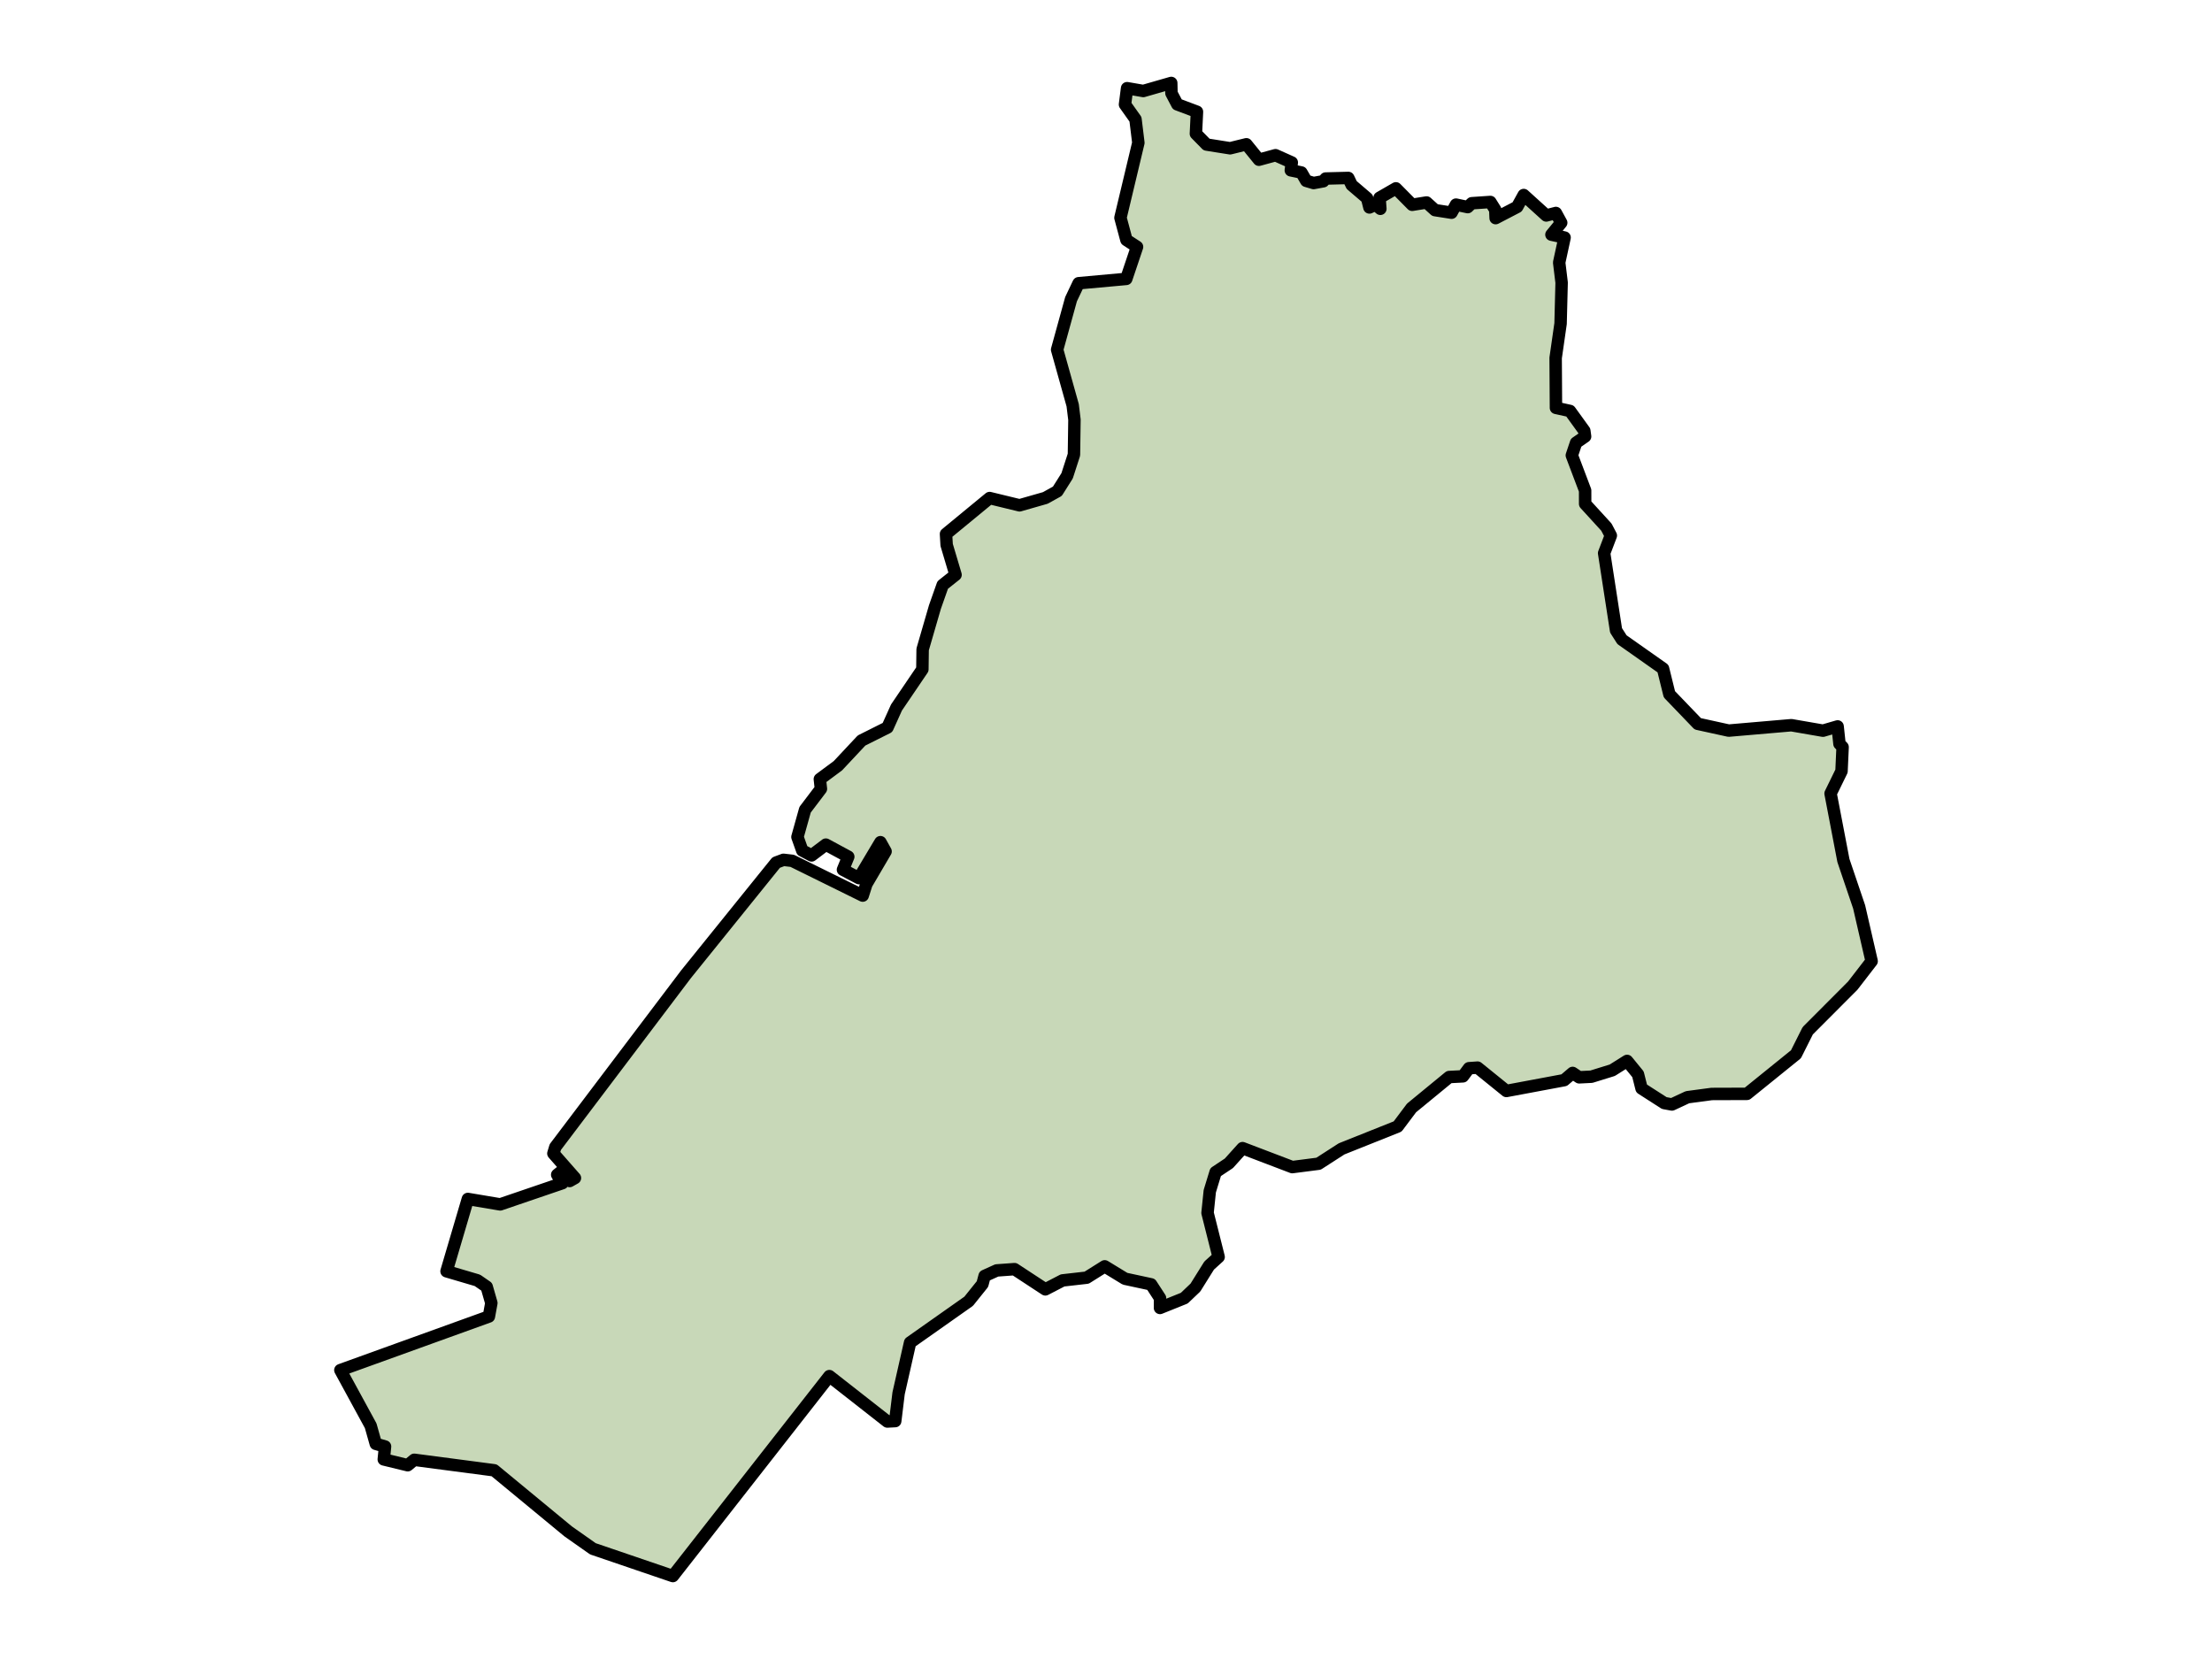
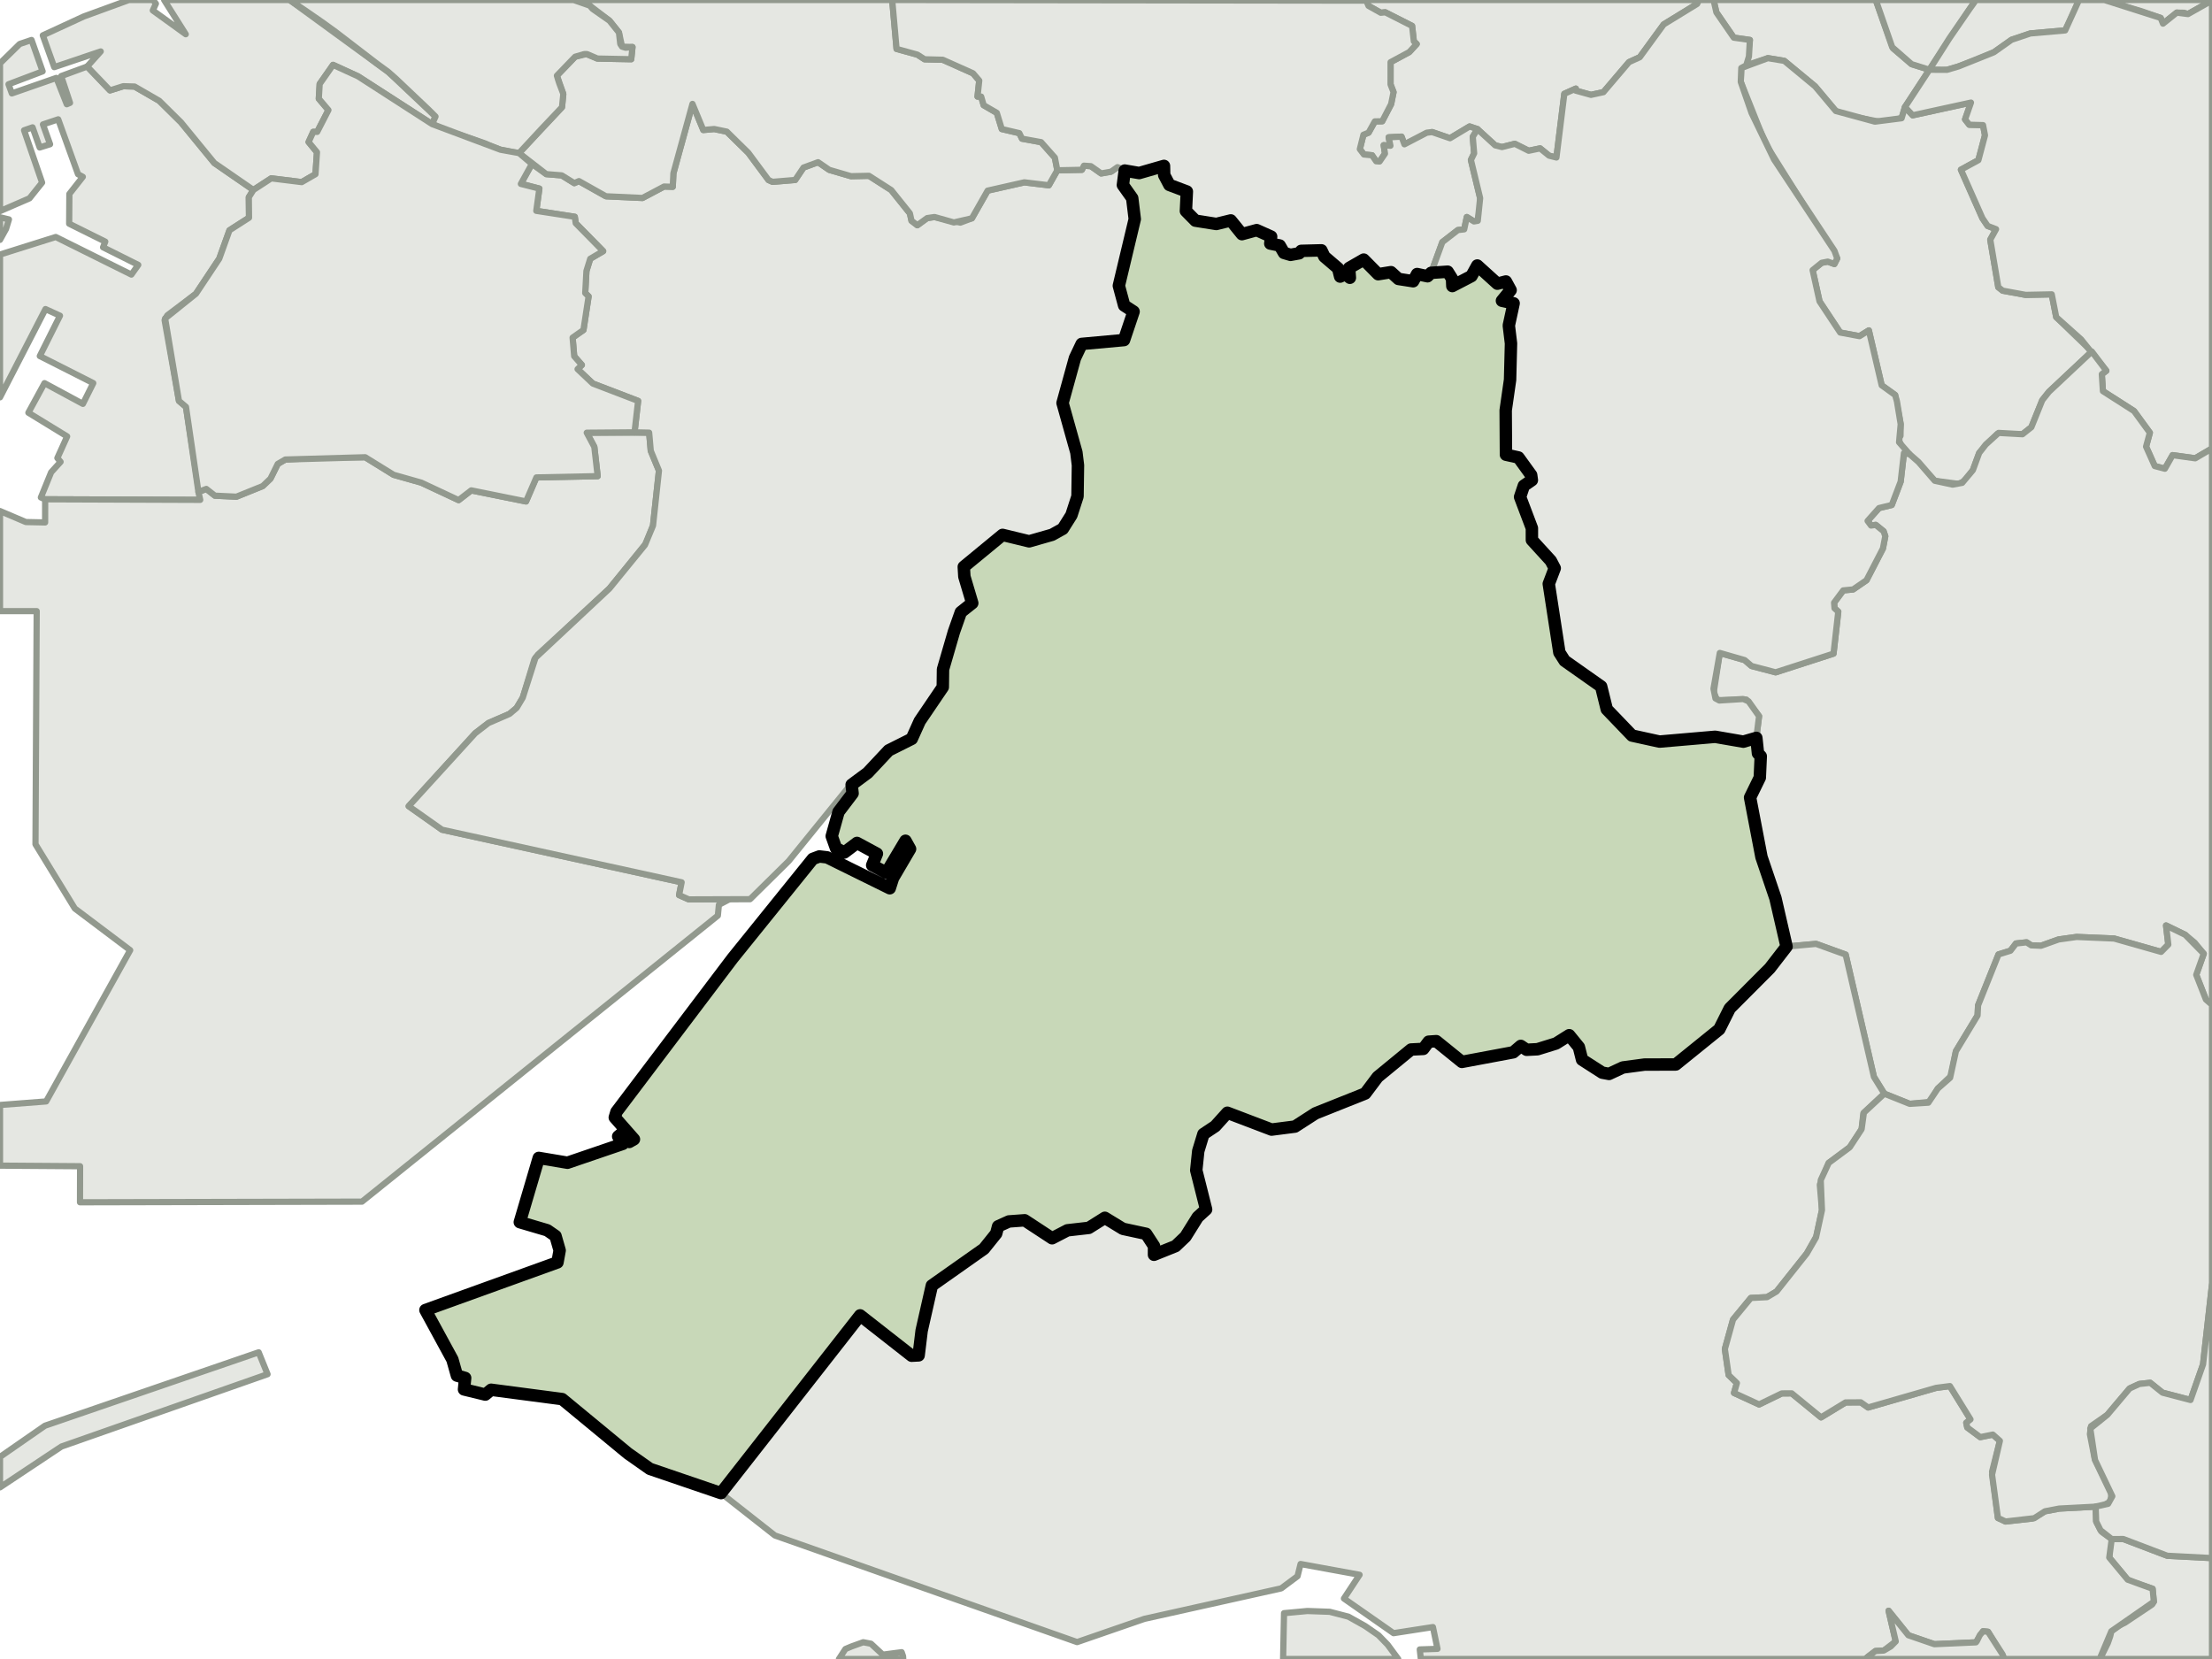
- <svg xmlns="http://www.w3.org/2000/svg" viewBox="0 0 320 240" role="img" aria-label="경기도 시흥시 2025 통계지역 경계 실루엣">
-   <path d="M140.133,188.247L131.660,194.218L129.996,201.562L129.507,205.582L128.363,205.641L119.981,199.076L97.338,228.000L85.775,224.058L82.190,221.536L71.488,212.701L59.929,211.181L58.981,211.967L55.519,211.125L55.703,209.259L54.364,208.873L53.626,206.259L49.239,198.208L70.727,190.452L71.082,188.500L70.407,186.151L69.067,185.224L64.598,183.907L67.683,173.448L72.360,174.233L81.368,171.159L80.607,169.948L81.029,169.607L82.408,170.851L83.174,170.417L80.054,166.866L80.334,165.940L99.247,140.935L112.281,124.782L113.345,124.386L114.609,124.533L124.806,129.561L125.340,127.892L128.113,123.170L127.368,121.834L124.262,127.037L121.946,125.817L122.715,123.938L119.474,122.187L117.408,123.747L116.058,123.037L115.364,121.084L116.468,117.139L118.759,114.120L118.604,112.712L121.214,110.777L124.635,107.126L128.385,105.246L129.689,102.355L133.436,96.834L133.474,93.941L135.250,87.822L136.376,84.629L138.234,83.154L136.948,78.836L136.854,77.247L143.165,72.051L147.492,73.102L151.224,72.035L152.966,71.067L154.373,68.836L155.363,65.778L155.436,60.722L155.181,58.630L152.929,50.586L154.942,43.284L156.039,40.973L162.932,40.347L164.490,35.714L162.953,34.714L162.091,31.502L164.681,20.656L164.266,17.254L162.749,15.118L163.051,12.759L165.394,13.164L169.438,12.000L169.470,13.491L170.318,15.099L173.160,16.166L173.005,19.341L174.548,20.910L177.955,21.450L180.308,20.871L182.121,23.108L184.525,22.453L186.878,23.507L186.736,24.638L188.266,24.953L188.967,26.162L190.034,26.477L191.442,26.220L191.770,25.828L195.054,25.742L195.537,26.760L197.773,28.670L198.108,30.012L198.996,29.601L199.690,30.205L199.574,28.611L201.940,27.248L204.293,29.627L206.375,29.292L207.597,30.398L209.988,30.771L210.631,29.601L212.328,29.961L212.913,29.401L215.605,29.218L216.314,30.347L216.365,31.555L219.477,29.935L220.428,28.213L223.694,31.170L225.082,30.810L225.854,32.224L224.439,33.947L226.342,34.365L225.559,37.976L225.913,40.891L225.762,46.809L225.049,51.776L225.093,59.003L227.122,59.451L229.195,62.321L229.309,63.146L228.004,64.050L227.390,65.876L229.313,70.958L229.316,72.893L232.391,76.258L233.031,77.477L232.062,80.021L233.786,91.193L234.645,92.541L240.584,96.723L241.501,100.437L245.608,104.711L250.086,105.693L259.144,104.912L263.724,105.705L265.841,105.089L266.108,107.609L266.561,108.080L266.404,111.559L264.822,114.792L266.679,124.486L268.954,131.199L270.761,139.050L268.030,142.586L261.516,149.117L259.812,152.516L252.729,158.243L247.627,158.260L244.120,158.729L241.872,159.778L240.762,159.574L237.476,157.464L236.960,155.412L235.384,153.479L233.241,154.827L230.224,155.761L228.454,155.851L227.506,155.217L226.284,156.260L217.923,157.824L213.752,154.449L212.511,154.534L211.636,155.708L209.646,155.810L204.204,160.280L202.187,162.966L194.081,166.202L190.748,168.349L186.948,168.839L179.753,166.097L177.779,168.287L175.856,169.567L175.014,172.325L174.689,175.465L176.294,181.837L174.925,183.078L172.936,186.263L171.323,187.800L167.811,189.213L167.817,187.793L166.522,185.801L162.752,184.989L159.813,183.196L157.203,184.835L153.723,185.231L151.226,186.526L146.766,183.601L144.198,183.787L142.441,184.582L142.128,185.761Z" fill="#c8d8b8" fill-rule="evenodd" stroke="#000" stroke-width="1.8" stroke-linejoin="round" stroke-linecap="round" vector-effect="non-scaling-stroke" />
+ <svg xmlns="http://www.w3.org/2000/svg" viewBox="0 0 320 240" role="img" aria-label="경기도 시흥시 2025 통계지역과 주변 경계">
+   <path data-map-layer="context" data-city-id="kr-city-11170" d="M207.177,19.105L203.172,20.876L202.753,19.766L200.891,19.865L201.145,21.085L200.174,21.004L200.359,22.223L199.580,23.362L199.087,23.332L198.488,22.463L197.311,22.349L196.722,21.574L197.239,19.497L197.987,19.193L198.892,17.562L199.960,17.541L201.249,15.059L201.597,13.328L201.165,12.217L201.168,8.995L203.871,7.536L204.945,6.366L204.534,5.978L204.282,3.749L200.392,1.777L199.754,1.847L197.974,0.846L197.654,0.092L196.989,0.000L245.784,0.000L245.514,0.566L240.682,3.527L237.215,8.278L235.661,8.985L231.961,13.332L230.160,13.723L227.940,13.106L227.969,12.819L226.302,13.569L225.162,22.785L224.100,22.520L222.799,21.465L221.149,21.809L219.141,20.805L217.284,21.273L216.302,21.027L213.734,18.680L212.601,18.295L209.767,19.996ZM271.360,0.000L273.865,7.010L276.538,9.280L279.116,10.089L275.585,15.485L275.095,17.106L272.216,17.669L266.890,16.640L265.578,16.058L262.578,12.485L258.129,8.806L255.753,8.412L252.620,9.455L253.150,5.780L250.822,5.448L248.303,1.796L247.891,0.000Z" fill="#e5e7e2" fill-rule="evenodd" stroke="#92998e" stroke-width="0.9" stroke-linejoin="round" stroke-linecap="round" vector-effect="non-scaling-stroke" />
+   <path data-map-layer="context" data-city-id="kr-city-11180" d="M288.922,62.797L286.322,65.521L285.409,68.007L284.427,69.459L283.370,70.008L279.896,69.550L275.192,64.751L274.585,63.385L274.937,63.048L274.965,61.366L274.162,57.143L272.214,55.738L270.358,47.796L269.008,48.629L266.213,48.107L263.224,43.595L262.225,39.078L263.534,38.019L264.415,37.846L265.373,38.197L265.782,37.384L255.409,20.815L251.829,11.841L251.906,9.836L255.753,8.412L258.129,8.806L262.578,12.485L265.578,16.058L271.235,17.597L275.095,17.106L275.585,15.485L276.699,16.681L285.130,14.840L284.278,17.268L284.888,18.045L286.876,18.100L287.160,19.573L286.204,23.170L283.678,24.548L286.788,31.570L287.543,32.685L288.761,33.153L287.924,34.675L289.083,41.548L289.716,42.049L293.041,42.659L296.817,42.582L297.463,45.878L302.613,50.854L296.410,56.680L295.444,57.894L293.870,61.795L292.585,62.817Z" fill="#e5e7e2" fill-rule="evenodd" stroke="#92998e" stroke-width="0.9" stroke-linejoin="round" stroke-linecap="round" vector-effect="non-scaling-stroke" />
+   <path data-map-layer="context" data-city-id="kr-city-11190" d="M276.538,9.280L273.732,6.818L271.360,0.000L285.817,0.000L279.116,10.089Z" fill="#e5e7e2" fill-rule="evenodd" stroke="#92998e" stroke-width="0.9" stroke-linejoin="round" stroke-linecap="round" vector-effect="non-scaling-stroke" />
+   <path data-map-layer="context" data-city-id="kr-city-11200" d="M286.502,8.404L285.813,8.669L285.779,8.683L284.703,9.096L284.569,9.147L284.486,9.179L284.229,9.274L283.343,9.604L283.059,9.693L282.352,9.901L281.662,10.102L281.334,10.112L280.889,10.124L279.116,10.089L282.032,5.507L284.962,1.252L285.486,0.524L285.747,0.134L285.817,0.000L300.759,0.000L300.195,1.324L299.303,3.314L298.756,4.399L293.721,4.838L290.997,5.755L288.984,7.185L288.525,7.508L288.446,7.557ZM316.526,2.034L316.007,1.850L314.907,1.826L312.910,3.420L312.578,2.593L309.769,1.617L307.290,0.883L305.120,0.405L304.438,0.000L320.000,0.000L320.000,0.072Z" fill="#e5e7e2" fill-rule="evenodd" stroke="#92998e" stroke-width="0.9" stroke-linejoin="round" stroke-linecap="round" vector-effect="non-scaling-stroke" />
+   <path data-map-layer="context" data-city-id="kr-city-11210" d="M301.062,49.097L297.463,45.878L296.817,42.582L293.041,42.659L289.716,42.049L289.083,41.548L287.924,34.675L288.761,33.153L287.543,32.685L286.788,31.570L283.678,24.548L286.204,23.170L287.160,19.573L286.876,18.100L284.888,18.045L284.278,17.268L285.130,14.840L276.699,16.681L275.585,15.485L279.116,10.089L281.662,10.102L283.343,9.604L288.446,7.557L290.997,5.755L293.721,4.838L298.756,4.399L300.759,0.000L304.438,0.000L312.578,2.593L312.910,3.420L314.907,1.826L316.526,2.034L320.000,0.072L320.000,64.878L317.571,66.301L314.302,65.843L313.182,67.809L311.718,67.421L310.461,64.609L311.010,62.597L308.723,59.465L304.220,56.584L304.059,54.138L304.715,53.636Z" fill="#e5e7e2" fill-rule="evenodd" stroke="#92998e" stroke-width="0.9" stroke-linejoin="round" stroke-linecap="round" vector-effect="non-scaling-stroke" />
+   <path data-map-layer="context" data-city-id="kr-city-23010" d="M6.439,55.428L11.992,58.426L13.493,55.424L5.758,51.509L8.677,45.671L6.578,44.712L0.000,57.481L0.000,36.824L8.064,34.285L19.006,39.722L20.001,38.321L14.908,35.775L15.229,34.956L10.006,32.362L10.035,28.061L11.982,25.582L11.288,25.202L8.422,17.263L6.214,18.001L7.244,20.867L5.742,21.336L4.713,18.424L3.484,18.849L6.091,26.415L4.269,28.688L0.000,30.542L0.000,9.161L2.850,6.363L4.562,5.782L6.166,10.325L1.232,12.190L1.713,13.514L8.155,11.271L9.660,15.081L10.129,14.880L8.848,11.010L12.613,9.624L15.913,13.076L17.837,12.471L19.470,12.521L23.035,14.580L26.172,17.679L31.003,23.579L36.657,27.480L35.995,28.531L36.024,31.500L33.196,33.313L31.719,37.421L28.350,42.489L24.197,45.626L23.812,46.310L25.887,57.996L26.905,58.861L28.965,72.313L6.533,72.230L5.913,71.967L7.398,68.319L8.765,66.812L8.298,66.262L9.713,63.136L4.106,59.703ZM1.294,31.742L0.871,33.127L0.000,34.700L0.000,31.432Z" fill="#e5e7e2" fill-rule="evenodd" stroke="#92998e" stroke-width="0.9" stroke-linejoin="round" stroke-linecap="round" vector-effect="non-scaling-stroke" />
+   <path data-map-layer="context" data-city-id="kr-city-23020" d="M36.657,27.480L31.003,23.579L26.172,17.679L23.035,14.580L19.470,12.521L17.837,12.471L15.913,13.076L12.613,9.624L14.571,7.442L7.846,9.713L6.191,5.117L12.122,2.381L18.647,0.000L22.137,0.000L22.554,0.529L22.104,1.511L26.872,4.953L23.747,0.000L41.904,0.000L56.165,10.400L63.004,16.861L62.510,17.950L51.804,11.045L48.180,9.384L46.247,12.146L46.119,14.278L47.512,15.923L45.888,19.079L45.315,19.074L44.644,20.546L45.855,22.020L45.640,25.197L43.649,26.346L39.238,25.800Z" fill="#e5e7e2" fill-rule="evenodd" stroke="#92998e" stroke-width="0.9" stroke-linejoin="round" stroke-linecap="round" vector-effect="non-scaling-stroke" />
+   <path data-map-layer="context" data-city-id="kr-city-23040" d="M63.943,120.031L98.609,127.639L98.240,129.490L99.647,130.113L105.523,130.093L103.999,130.891L103.849,132.456L52.366,173.836L11.573,173.929L11.585,168.711L0.000,168.628L0.000,159.854L6.678,159.338L18.833,137.461L10.822,131.424L5.133,122.136L5.308,88.409L0.000,88.409L0.000,73.930L3.740,75.521L6.527,75.579L6.533,72.230L28.965,72.313L28.706,71.170L29.844,70.731L31.091,71.708L34.204,71.855L38.011,70.315L39.131,69.242L40.181,67.115L41.274,66.477L46.932,66.171L52.830,66.147L56.938,68.686L60.943,69.820L66.347,72.349L68.174,70.941L76.098,72.542L77.600,69.067L86.463,68.884L85.977,64.645L84.882,62.598L93.909,62.590L94.142,65.216L95.327,68.087L94.468,76.036L93.456,78.605L88.162,85.141L77.821,94.690L77.302,95.392L75.622,100.933L74.742,102.408L73.712,103.276L70.661,104.598L68.753,106.067L59.124,116.628Z" fill="#e5e7e2" fill-rule="evenodd" stroke="#92998e" stroke-width="0.9" stroke-linejoin="round" stroke-linecap="round" vector-effect="non-scaling-stroke" />
+   <path data-map-layer="context" data-city-id="kr-city-23050" d="M122.917,113.685L114.091,124.574L108.510,130.083L99.647,130.113L98.240,129.490L98.609,127.639L63.943,120.031L59.124,116.628L68.753,106.067L70.661,104.598L73.712,103.276L74.742,102.408L75.622,100.933L77.468,95.150L88.162,85.141L93.300,78.842L94.468,76.036L95.327,68.087L94.142,65.216L93.909,62.590L91.794,62.542L92.315,57.999L85.761,55.487L83.555,53.400L84.177,52.798L83.067,51.535L82.837,48.842L84.407,47.737L85.150,42.880L84.662,42.395L84.836,39.204L85.385,37.436L87.257,36.334L83.287,32.294L83.152,31.361L77.582,30.501L78.027,27.283L75.351,26.565L76.948,23.715L79.029,25.191L81.264,25.371L83.079,26.493L83.753,26.199L87.660,28.396L92.946,28.640L96.070,26.986L97.323,27.025L97.419,25.067L100.177,15.032L101.742,18.809L103.324,18.665L105.142,19.043L108.255,22.104L111.175,26.042L111.761,26.306L115.036,26.034L116.242,24.238L118.348,23.466L119.963,24.573L123.111,25.490L125.710,25.433L128.929,27.494L131.628,30.861L131.862,31.936L132.705,32.585L134.130,31.551L135.192,31.394L138.930,32.205L140.600,31.581L142.877,27.579L148.188,26.378L151.729,26.805L152.955,24.638L156.512,24.566L156.809,23.971L157.815,24.040L159.301,25.091L160.726,24.840L161.663,24.183L162.712,24.674L162.455,26.813L163.824,28.773L164.161,31.694L161.859,41.335L162.625,44.190L163.984,44.995L163.452,46.974L162.607,49.197L156.479,49.754L155.504,51.808L153.714,58.298L155.943,67.309L155.878,71.803L154.998,74.521L153.748,76.504L152.199,77.365L148.882,78.313L145.035,77.379L139.426,81.998L140.652,87.248L139.001,88.559L138.000,91.398L136.421,96.836L136.388,99.408L133.057,104.316L131.898,106.885L128.723,108.435L125.523,111.802Z" fill="#e5e7e2" fill-rule="evenodd" stroke="#92998e" stroke-width="0.9" stroke-linejoin="round" stroke-linecap="round" vector-effect="non-scaling-stroke" />
+   <path data-map-layer="context" data-city-id="kr-city-23060" d="M96.070,26.986L92.946,28.640L87.660,28.396L83.753,26.199L83.079,26.493L81.264,25.371L79.029,25.191L75.092,22.146L81.299,15.511L81.490,13.615L80.565,10.943L83.202,8.207L84.837,7.823L86.402,8.470L91.317,8.567L91.500,6.803L89.991,6.751L89.541,4.704L88.174,2.995L85.317,0.812L82.991,0.000L129.070,0.000L129.702,7.076L132.717,7.905L133.758,8.577L136.387,8.646L140.760,10.602L141.661,11.658L141.415,13.972L141.941,13.972L142.301,15.218L144.204,16.326L144.924,18.669L147.461,19.263L147.849,20.063L150.615,20.566L152.604,22.806L152.955,24.638L151.729,26.805L148.188,26.378L142.877,27.579L140.600,31.581L137.988,32.182L135.192,31.394L134.130,31.551L132.705,32.585L131.862,31.936L131.628,30.861L128.929,27.494L125.710,25.433L123.111,25.490L119.963,24.573L118.348,23.466L116.242,24.238L115.036,26.034L111.761,26.306L111.175,26.042L108.255,22.104L105.142,19.043L103.324,18.665L101.742,18.809L100.177,15.032L97.419,25.067L97.323,27.025Z" fill="#e5e7e2" fill-rule="evenodd" stroke="#92998e" stroke-width="0.9" stroke-linejoin="round" stroke-linecap="round" vector-effect="non-scaling-stroke" />
+   <path data-map-layer="context" data-city-id="kr-city-23080" d="M63.004,16.861L62.010,15.866L57.249,11.354L56.165,10.400L54.509,9.184L48.561,4.619L46.717,3.282L46.541,3.160L45.357,2.342L44.179,1.527L43.906,1.344L41.904,0.000L82.991,0.000L85.317,0.812L85.552,1.089L85.729,1.290L88.174,2.995L89.541,4.704L89.733,6.367L89.991,6.751L90.509,6.904L91.500,6.803L91.317,8.567L86.402,8.470L86.196,8.368L84.939,7.833L84.837,7.823L84.560,7.825L84.391,7.860L83.202,8.207L80.565,10.943L80.711,11.441L80.824,11.794L80.905,12.040L81.017,12.339L81.070,12.475L81.439,13.446L81.490,13.615L81.330,15.240L81.299,15.511L78.268,18.717L75.092,22.146L74.273,22.035L74.180,22.022L72.407,21.659L72.365,21.643L72.308,21.621L71.273,21.210L70.707,20.980L70.450,20.867L70.240,20.774L70.033,20.698L69.860,20.636L68.266,20.084L66.741,19.574L66.563,19.517L66.355,19.450L66.273,19.435L66.222,19.444L66.180,19.463L66.122,19.547L62.510,17.950Z" fill="#e5e7e2" fill-rule="evenodd" stroke="#92998e" stroke-width="0.9" stroke-linejoin="round" stroke-linecap="round" vector-effect="non-scaling-stroke" />
+   <path data-map-layer="context" data-city-id="kr-city-23090" d="M66.347,72.349L60.943,69.820L56.938,68.686L52.830,66.147L41.274,66.477L40.181,67.115L39.131,69.242L38.011,70.315L34.204,71.855L31.091,71.708L29.844,70.731L28.706,71.170L26.905,58.861L25.887,57.996L23.886,46.068L28.350,42.489L31.719,37.421L33.196,33.313L36.024,31.500L35.995,28.531L36.657,27.480L39.238,25.800L43.649,26.346L45.640,25.197L45.855,22.020L44.644,20.546L45.315,19.074L45.888,19.079L47.512,15.923L46.119,14.278L46.247,12.146L48.180,9.384L51.804,11.045L62.510,17.950L72.407,21.659L75.092,22.146L76.948,23.715L75.352,26.605L78.027,27.283L77.582,30.501L83.152,31.361L83.287,32.294L87.257,36.334L85.385,37.436L84.836,39.204L84.662,42.395L85.150,42.880L84.407,47.737L82.837,48.842L83.067,51.535L84.177,52.798L83.555,53.400L85.761,55.487L92.315,57.999L91.794,62.542L84.882,62.598L85.977,64.645L86.463,68.884L77.600,69.067L76.098,72.542L68.174,70.941Z" fill="#e5e7e2" fill-rule="evenodd" stroke="#92998e" stroke-width="0.9" stroke-linejoin="round" stroke-linecap="round" vector-effect="non-scaling-stroke" />
+   <path data-map-layer="context" data-city-id="kr-city-31010" d="M303.933,239.720L304.931,237.697L305.279,236.695L305.436,235.988L306.456,235.179L307.391,234.758L311.350,232.110L311.588,231.709L311.585,231.673L311.409,229.842L308.780,228.966L307.802,228.524L306.026,226.390L305.138,225.322L305.317,222.748L305.493,222.653L307.166,222.642L313.531,225.065L320.000,225.403L320.000,240.000L303.748,240.000Z" fill="#e5e7e2" fill-rule="evenodd" stroke="#92998e" stroke-width="0.9" stroke-linejoin="round" stroke-linecap="round" vector-effect="non-scaling-stroke" />
+   <path data-map-layer="context" data-city-id="kr-city-31040" d="M312.639,137.703L305.840,135.772L300.421,135.543L297.801,135.908L295.261,136.819L293.847,136.758L293.178,136.322L291.642,136.491L290.841,137.537L289.113,138.073L286.159,145.439L286.086,146.899L282.953,152.071L282.262,155.634L280.339,157.468L279.211,159.397L276.270,159.689L272.597,158.218L271.092,155.786L267.005,138.098L262.721,136.546L258.454,136.934L256.848,129.955L254.825,123.987L253.175,115.370L254.581,112.496L254.721,109.404L254.318,108.986L254.081,106.746L254.476,103.605L252.634,101.203L248.426,101.291L247.911,100.197L248.796,94.460L252.399,95.495L253.383,96.346L256.874,97.263L265.247,94.558L265.936,88.489L265.391,87.995L265.329,87.189L266.651,85.411L268.083,85.271L270.018,83.940L272.394,79.348L272.736,77.576L272.494,76.858L271.353,75.931L270.677,76.028L270.177,75.356L271.830,73.500L273.673,73.055L274.961,69.675L275.433,65.557L276.217,65.671L277.542,66.835L279.896,69.550L282.470,70.109L283.864,69.851L285.409,68.007L286.322,65.521L287.272,64.306L289.122,62.625L292.585,62.817L293.870,61.795L295.444,57.894L296.410,56.680L302.613,50.854L304.715,53.636L304.059,54.138L304.220,56.584L308.723,59.465L311.010,62.597L310.461,64.609L311.718,67.421L313.182,67.809L314.302,65.843L317.571,66.301L320.000,64.878L320.000,145.360L319.119,144.597L317.721,141.022L318.804,137.965L317.498,136.376L316.122,135.228L313.352,133.884L313.679,136.646Z" fill="#e5e7e2" fill-rule="evenodd" stroke="#92998e" stroke-width="0.9" stroke-linejoin="round" stroke-linecap="round" vector-effect="non-scaling-stroke" />
+   <path data-map-layer="context" data-city-id="kr-city-31050" d="M168.389,24.000L164.029,25.080L161.663,24.183L160.726,24.840L159.301,25.091L157.815,24.040L156.809,23.971L156.512,24.566L152.955,24.638L152.604,22.806L150.615,20.566L147.849,20.063L147.461,19.263L144.924,18.669L144.204,16.326L142.301,15.218L141.941,13.972L141.415,13.972L141.661,11.658L140.760,10.602L136.387,8.646L133.758,8.577L132.717,7.905L129.702,7.076L129.070,0.000L197.654,0.092L197.974,0.846L199.754,1.847L200.392,1.777L204.282,3.749L204.534,5.978L204.945,6.366L203.871,7.536L201.168,8.995L201.165,12.217L201.597,13.328L201.249,15.059L199.960,17.541L198.892,17.562L197.987,19.193L197.239,19.497L196.722,21.574L197.311,22.349L198.488,22.463L199.087,23.332L199.580,23.362L200.359,22.223L200.174,21.004L201.145,21.085L200.891,19.865L202.753,19.766L203.172,20.876L206.396,19.197L207.177,19.105L209.767,19.996L212.601,18.295L213.734,18.680L213.058,19.790L213.257,22.183L212.790,23.143L214.123,28.666L214.095,30.092L213.782,31.943L213.234,32.034L212.197,31.396L211.817,33.177L210.904,33.283L208.656,35.026L207.034,39.468L206.514,39.965L205.005,39.645L204.434,40.685L202.308,40.354L201.223,39.371L199.371,39.668L197.280,37.554L195.177,38.765L195.280,40.183L194.663,39.645L193.874,40.011L193.576,38.818L191.588,37.120L191.159,36.215L188.240,36.291L186.697,36.868L185.749,36.588L185.126,35.514L183.766,35.234L183.891,34.228L181.800,33.291L179.663,33.874L178.052,31.886L175.960,32.400L172.932,31.920L171.560,30.526L171.697,27.703L169.172,26.754L168.418,25.326Z" fill="#e5e7e2" fill-rule="evenodd" stroke="#92998e" stroke-width="0.9" stroke-linejoin="round" stroke-linecap="round" vector-effect="non-scaling-stroke" />
+   <path data-map-layer="context" data-city-id="kr-city-31060" d="M248.796,94.460L247.884,99.634L248.168,101.037L248.727,101.337L252.182,101.120L252.953,101.453L254.476,103.605L254.081,106.746L252.199,107.293L248.128,106.588L240.076,107.283L236.096,106.410L232.446,102.611L231.630,99.310L226.059,95.330L225.587,94.394L224.055,84.463L224.916,82.202L221.614,78.127L221.612,76.407L219.902,71.890L220.448,70.267L221.608,69.463L221.507,68.729L219.664,66.179L217.860,65.780L217.821,59.356L218.455,54.942L218.589,49.681L218.275,47.090L218.970,43.880L217.279,43.508L218.536,41.977L217.851,40.720L216.617,41.040L213.714,38.411L212.868,39.943L210.102,41.382L210.057,40.308L209.427,39.304L207.034,39.468L208.656,35.026L210.904,33.283L211.817,33.177L212.197,31.396L213.234,32.034L213.782,31.943L214.123,28.666L212.790,23.143L213.257,22.183L213.058,19.790L213.734,18.680L216.302,21.027L217.284,21.273L219.141,20.805L221.149,21.809L222.799,21.465L224.100,22.520L225.162,22.785L226.302,13.569L227.969,12.819L227.940,13.106L230.160,13.723L231.961,13.332L235.661,8.985L237.215,8.278L240.682,3.527L245.514,0.566L245.784,0.000L247.891,0.000L248.303,1.796L250.822,5.448L253.150,5.780L253.010,8.170L252.620,9.455L251.906,9.836L251.829,11.841L253.392,16.348L256.646,23.075L265.385,36.283L265.782,37.384L265.373,38.197L264.415,37.846L263.534,38.019L262.225,39.078L263.224,43.595L266.213,48.107L269.008,48.629L270.358,47.796L272.214,55.738L274.162,57.143L274.422,58.065L274.965,61.366L274.731,63.976L276.217,65.671L275.433,65.557L274.961,69.675L273.673,73.055L271.830,73.500L270.177,75.356L270.677,76.028L271.353,75.931L272.494,76.858L272.736,77.576L272.394,79.348L270.018,83.940L268.083,85.271L266.651,85.411L265.329,87.189L265.391,87.995L265.936,88.489L265.247,94.558L256.874,97.263L253.383,96.346L252.399,95.495Z" fill="#e5e7e2" fill-rule="evenodd" stroke="#92998e" stroke-width="0.9" stroke-linejoin="round" stroke-linecap="round" vector-effect="non-scaling-stroke" />
+   <path data-map-layer="context" data-city-id="kr-city-31090" d="M0.000,210.764L6.505,206.252L37.422,195.632L38.707,198.800L8.890,209.263L0.000,215.171ZM188.147,226.258L187.709,228.023L185.347,229.783L165.552,234.192L155.820,237.555L112.098,222.127L104.300,216.000L124.428,190.290L131.878,196.125L132.895,196.073L134.809,185.971L142.451,180.571L144.741,177.178L145.954,176.700L148.237,176.534L152.201,179.134L154.421,177.983L157.514,177.631L159.834,176.174L162.447,177.768L165.797,178.490L166.948,180.260L166.943,181.523L170.064,180.267L174.483,174.966L173.057,169.302L173.346,166.511L174.094,164.060L175.804,162.922L177.558,160.975L183.954,163.412L187.332,162.977L190.294,161.068L197.499,158.192L199.293,155.805L204.130,151.831L205.899,151.740L206.676,150.697L207.780,150.621L211.487,153.621L218.919,152.231L220.006,151.304L220.848,151.868L222.421,151.788L225.103,150.957L227.008,149.759L228.409,151.477L228.868,153.302L231.789,155.177L232.776,155.359L234.773,154.426L237.891,154.009L242.426,153.993L248.722,148.903L250.236,145.882L256.026,140.076L258.454,136.934L262.721,136.546L267.005,138.098L271.092,155.786L272.597,158.218L269.561,161.061L269.310,163.351L267.590,165.973L264.549,168.233L263.262,171.373L263.574,175.061L262.761,178.873L261.378,181.337L257.010,186.833L255.626,187.652L253.286,187.771L250.708,190.902L249.527,195.159L250.075,198.923L251.267,200.079L250.854,201.512L254.481,203.177L257.768,201.578L259.197,201.570L263.443,205.045L266.991,202.884L269.189,202.869L270.250,203.615L280.083,200.778L282.083,200.520L285.061,205.335L284.450,205.827L284.595,206.507L286.472,207.903L288.292,207.535L289.313,208.440L288.182,212.906L289.028,219.594L290.132,220.110L294.030,219.678L295.840,218.632L297.887,218.240L303.166,217.949L303.243,220.114L304.009,221.581L305.493,222.653L305.138,225.322L307.802,228.524L311.409,229.842L311.588,231.709L305.436,235.988L303.748,240.000L289.951,240.000L287.600,236.061L286.887,235.982L285.846,237.591L279.838,237.859L276.072,236.564L273.215,233.019L274.247,237.454L272.513,238.779L271.312,238.847L269.859,240.000L205.547,240.000L205.391,238.617L207.954,238.531L207.295,235.381L201.598,236.264L194.422,231.252L196.686,227.819Z" fill="#e5e7e2" fill-rule="evenodd" stroke="#92998e" stroke-width="0.9" stroke-linejoin="round" stroke-linecap="round" vector-effect="non-scaling-stroke" />
+   <path data-map-layer="context" data-city-id="kr-city-31160" d="M320.000,185.837L318.704,197.376L316.894,202.531L312.846,201.472L311.062,200.041L309.486,200.214L308.080,200.862L304.863,204.673L302.502,206.311L302.337,207.464L303.034,211.061L305.435,215.878L305.362,217.209L304.046,217.916L297.887,218.240L295.840,218.632L294.284,219.633L290.132,220.110L289.028,219.594L288.180,213.330L289.313,208.440L288.292,207.535L286.472,207.903L284.595,206.507L284.450,205.827L285.061,205.335L282.083,200.520L280.083,200.778L270.250,203.615L269.189,202.869L266.991,202.884L263.443,205.045L259.197,201.570L257.768,201.578L254.481,203.177L250.854,201.512L251.267,200.079L250.075,198.923L249.527,195.159L250.708,190.902L253.286,187.771L255.626,187.652L257.010,186.833L261.378,181.337L262.713,179.020L263.574,175.061L263.396,170.726L264.549,168.233L267.590,165.973L269.310,163.351L269.643,160.957L272.597,158.218L276.270,159.689L278.961,159.519L280.339,157.468L282.113,155.911L282.953,152.071L286.086,146.899L286.159,145.439L289.113,138.073L290.841,137.537L291.642,136.491L293.178,136.322L293.847,136.758L295.261,136.819L297.801,135.908L300.421,135.543L305.840,135.772L312.639,137.703L313.679,136.646L313.352,133.884L316.122,135.228L318.804,137.965L317.721,141.022L319.119,144.597L320.000,145.360Z" fill="#e5e7e2" fill-rule="evenodd" stroke="#92998e" stroke-width="0.9" stroke-linejoin="round" stroke-linecap="round" vector-effect="non-scaling-stroke" />
+   <path data-map-layer="context" data-city-id="kr-city-31170" d="M313.531,225.065L307.166,222.642L305.493,222.653L303.870,221.374L303.243,220.114L303.166,217.949L304.974,217.544L305.579,216.454L303.079,211.223L302.392,206.659L304.863,204.673L308.080,200.862L309.486,200.214L311.062,200.041L312.846,201.472L316.894,202.531L318.704,197.376L320.000,185.837L320.000,225.403Z" fill="#e5e7e2" fill-rule="evenodd" stroke="#92998e" stroke-width="0.9" stroke-linejoin="round" stroke-linecap="round" vector-effect="non-scaling-stroke" />
+   <path data-map-layer="context" data-city-id="kr-city-31240" d="M185.755,233.370L189.127,233.056L192.362,233.170L195.072,233.876L197.510,235.243L199.423,236.564L200.745,237.931L202.273,240.000L185.620,240.000ZM270.237,239.648L270.763,239.256L271.312,238.847L272.513,238.779L273.530,238.183L274.247,237.454L273.215,233.019L276.072,236.564L279.838,237.859L283.501,237.696L285.846,237.591L285.978,237.423L286.052,237.274L286.415,236.543L286.887,235.982L287.531,236.053L287.600,236.061L289.703,239.338L289.951,240.000L269.859,240.000ZM122.303,238.556L122.971,238.275L123.176,238.188L124.881,237.575L126.001,237.788L127.711,239.373L130.437,239.014L130.641,239.597L130.664,240.000L121.365,240.000Z" fill="#e5e7e2" fill-rule="evenodd" stroke="#92998e" stroke-width="0.9" stroke-linejoin="round" stroke-linecap="round" vector-effect="non-scaling-stroke" />
+   <path data-map-layer="selected" data-city-id="kr-city-31150" d="M142.340,180.664L134.809,185.971L133.330,192.499L132.895,196.073L131.878,196.125L124.428,190.290L104.300,216.000L94.022,212.496L90.835,210.254L81.323,202.401L71.048,201.050L70.206,201.748L67.128,201.000L67.291,199.341L66.101,198.999L65.445,196.674L61.546,189.518L80.646,182.624L80.962,180.889L80.361,178.801L79.170,177.977L75.198,176.806L77.941,167.510L82.097,168.207L90.105,165.475L89.429,164.398L89.804,164.095L91.030,165.201L91.710,164.815L88.937,161.659L89.186,160.836L105.997,138.609L117.583,124.251L118.529,123.898L119.652,124.030L128.716,128.499L129.191,127.015L131.656,122.817L130.994,121.630L128.233,126.255L126.174,125.171L126.858,123.500L123.977,121.944L122.140,123.331L120.940,122.699L120.323,120.963L121.305,117.457L123.341,114.773L123.203,113.522L125.523,111.802L128.564,108.556L131.898,106.885L133.057,104.316L136.388,99.408L136.421,96.836L138.000,91.398L139.001,88.559L140.652,87.248L139.510,83.410L139.426,81.998L145.035,77.379L148.882,78.313L152.199,77.365L153.748,76.504L154.998,74.521L155.878,71.803L155.943,67.309L155.716,65.449L153.714,58.298L155.504,51.808L156.479,49.754L162.607,49.197L163.991,45.079L162.625,44.190L161.859,41.335L164.161,31.694L163.792,28.670L162.444,26.771L162.712,24.674L164.795,25.034L168.389,24.000L168.418,25.326L169.172,26.754L171.697,27.703L171.560,30.526L172.932,31.920L175.960,32.400L178.052,31.886L179.663,33.874L181.800,33.291L183.891,34.228L183.766,35.234L185.126,35.514L185.749,36.588L186.697,36.868L187.949,36.640L188.240,36.291L191.159,36.215L191.588,37.120L193.576,38.818L193.874,40.011L194.663,39.645L195.280,40.183L195.177,38.765L197.280,37.554L199.371,39.668L201.223,39.371L202.308,40.354L204.434,40.685L205.005,39.645L206.514,39.965L207.034,39.468L209.427,39.304L210.057,40.308L210.102,41.382L212.868,39.943L213.714,38.411L216.617,41.040L217.851,40.720L218.536,41.977L217.279,43.508L218.970,43.880L218.275,47.090L218.589,49.681L218.455,54.942L217.821,59.356L217.860,65.780L219.664,66.179L221.507,68.729L221.608,69.463L220.448,70.267L219.902,71.890L221.612,76.407L221.614,78.127L224.347,81.118L224.916,82.202L224.055,84.463L225.587,94.394L226.351,95.592L231.630,99.310L232.446,102.611L236.096,106.410L240.076,107.283L248.128,106.588L252.199,107.293L254.081,106.746L254.318,108.986L254.721,109.404L254.581,112.496L253.175,115.370L254.825,123.987L256.848,129.955L258.454,136.934L256.026,140.076L250.236,145.882L248.722,148.903L242.426,153.993L237.891,154.009L234.773,154.426L232.776,155.359L231.789,155.177L228.868,153.302L228.409,151.477L227.008,149.759L225.103,150.957L222.421,151.788L220.848,151.868L220.006,151.304L218.919,152.231L211.487,153.621L207.780,150.621L206.676,150.697L205.899,151.740L204.130,151.831L199.293,155.805L197.499,158.192L190.294,161.068L187.332,162.977L183.954,163.412L177.558,160.975L175.804,162.922L174.094,164.060L173.346,166.511L173.057,169.302L174.483,174.966L173.267,176.070L171.499,178.900L170.064,180.267L166.943,181.523L166.948,180.260L165.797,178.490L162.447,177.768L159.834,176.174L157.514,177.631L154.421,177.983L152.201,179.134L148.237,176.534L145.954,176.700L144.392,177.406L144.114,178.454Z" fill="#c8d8b8" fill-rule="evenodd" stroke="#000" stroke-width="1.8" stroke-linejoin="round" stroke-linecap="round" vector-effect="non-scaling-stroke" />
</svg>
